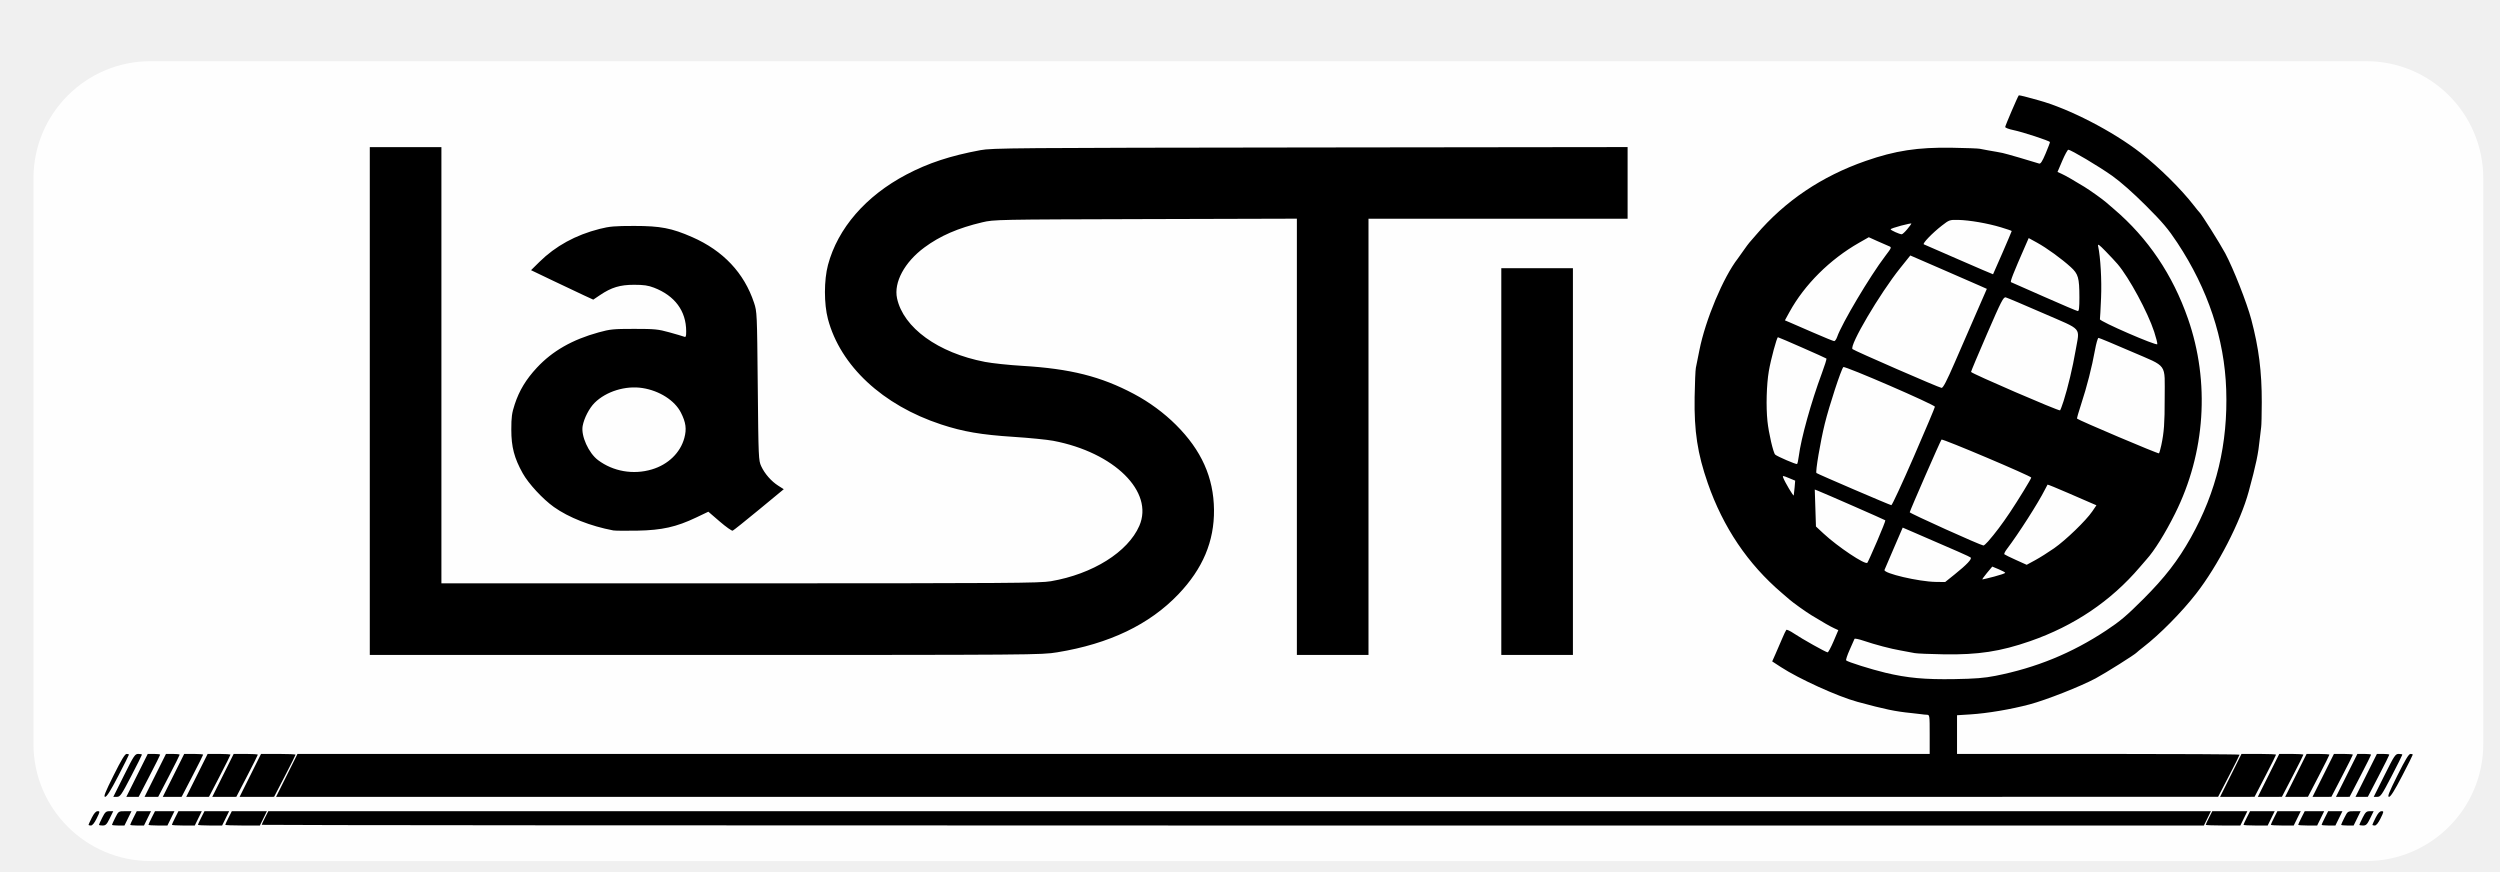
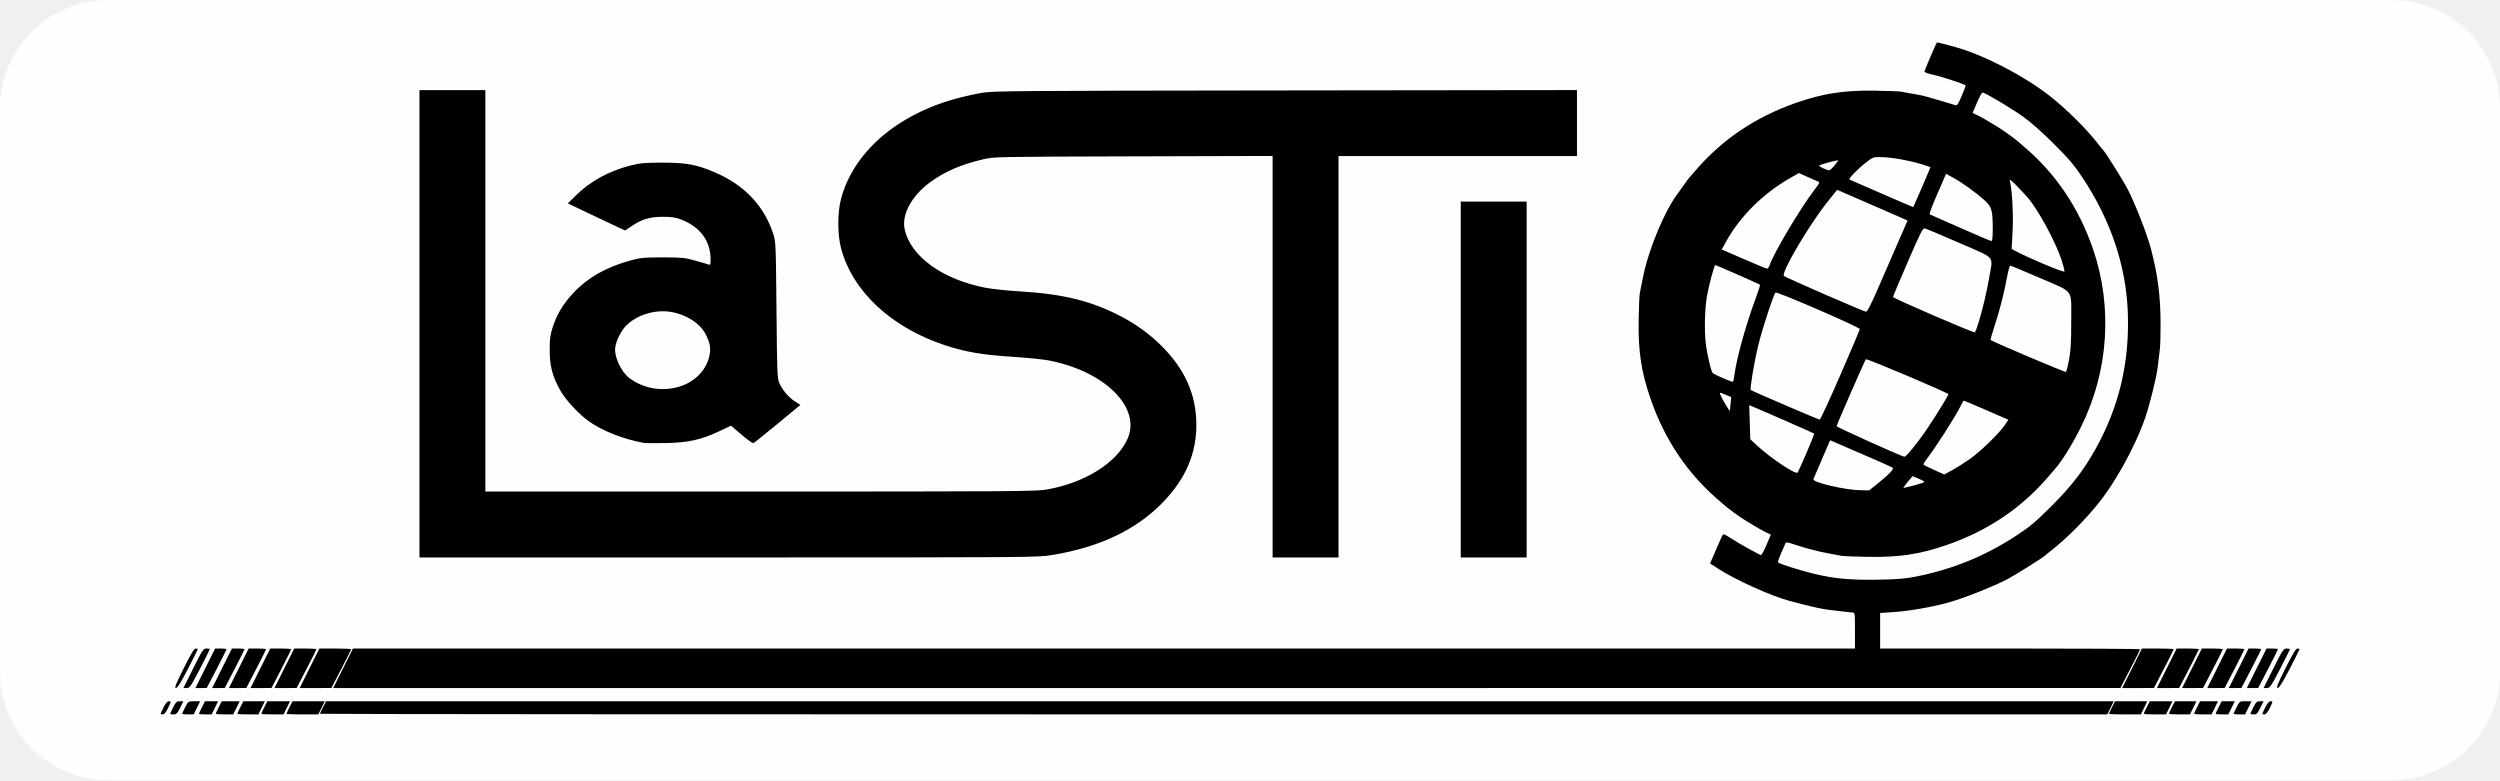
- <svg xmlns="http://www.w3.org/2000/svg" viewBox="0 0 2400 836.25" height="836.25" width="2400" version="1.1" id="svg4190">
+ <svg xmlns="http://www.w3.org/2000/svg" viewBox="0 0 2607.959 813.831" height="813.831" width="2607.959" version="1.1" id="svg4190">
  <defs id="defs4194" />
-   <rect ry="112.45" y="58.74" x="32.129" height="767.871" width="2351.807" id="rect4202" style="opacity:0.94;fill:#ffffff;fill-opacity:1;stroke:#000000;stroke-width:0.1;stroke-miterlimit:4;stroke-dasharray:none;stroke-opacity:0" />
-   <path id="path4200" d="m 85,791.833 c 0,-0.367 1.416,-3.46 3.146,-6.875 2.17,-4.283 3.911,-6.208 5.611,-6.208 2.344,0 2.299,0.339 -0.906,6.875 -2.217,4.521 -4.139,6.875 -5.611,6.875 C 86.008,792.5 85,792.2 85,791.833 Z m 10,0 c 0,-0.367 1.416,-3.46 3.146,-6.875 2.709,-5.346 3.662,-6.208 6.861,-6.208 l 3.715,0 -3.372,6.875 c -2.887,5.886 -3.874,6.875 -6.861,6.875 C 96.57,792.5 95,792.2 95,791.833 Z m 12.5,0 c 0,-0.367 1.416,-3.46 3.146,-6.875 3.137,-6.19 3.164,-6.208 9.361,-6.208 l 6.215,0 -3.372,6.875 -3.372,6.875 -5.99,0 c -3.294,0 -5.99,-0.3 -5.99,-0.667 z m 17.5,0 c 0,-0.367 1.416,-3.46 3.146,-6.875 l 3.146,-6.208 6.84,0 6.84,0 -3.372,6.875 -3.372,6.875 -6.615,0 C 127.977,792.5 125,792.2 125,791.833 Z m 17.5,0 c 0,-0.367 1.416,-3.46 3.146,-6.875 l 3.146,-6.208 9.34,0 9.34,0 -3.372,6.875 -3.372,6.875 -9.115,0 c -5.013,0 -9.115,-0.3 -9.115,-0.667 z m 22.5,0 c 0,-0.367 1.416,-3.46 3.146,-6.875 l 3.146,-6.208 11.215,0 11.215,0 -3.372,6.875 -3.372,6.875 -10.99,0 C 169.945,792.5 165,792.2 165,791.833 Z m 25,0 c 0,-0.367 1.416,-3.46 3.146,-6.875 l 3.146,-6.208 11.84,0 11.84,0 -3.372,6.875 -3.372,6.875 -11.615,0 C 195.227,792.5 190,792.2 190,791.833 Z m 26.25,0 c 0,-0.367 1.416,-3.46 3.146,-6.875 l 3.146,-6.208 16.84,0 16.84,0 -3.372,6.875 -3.372,6.875 -16.615,0 c -9.138,0 -16.615,-0.3 -16.615,-0.667 z m 35,0 c 0,-0.367 1.416,-3.46 3.146,-6.875 l 3.146,-6.208 932.465,0 932.465,0 -3.372,6.875 -3.372,6.875 -932.24,0 C 670.758,792.5 251.25,792.2 251.25,791.833 Z m 1866.25,0 c 0,-0.367 1.416,-3.46 3.146,-6.875 l 3.146,-6.208 16.84,0 16.84,0 -3.372,6.875 -3.372,6.875 -16.615,0 c -9.138,0 -16.615,-0.3 -16.615,-0.667 z m 36.25,0 c 0,-0.367 1.416,-3.46 3.146,-6.875 l 3.146,-6.208 11.84,0 11.84,0 -3.372,6.875 -3.372,6.875 -11.615,0 c -6.388,0 -11.615,-0.3 -11.615,-0.667 z m 26.25,0 c 0,-0.367 1.416,-3.46 3.146,-6.875 l 3.146,-6.208 11.215,0 11.215,0 -3.372,6.875 -3.372,6.875 -10.99,0 c -6.044,0 -10.99,-0.3 -10.99,-0.667 z m 26.25,0 c 0,-0.367 1.416,-3.46 3.146,-6.875 l 3.146,-6.208 9.34,0 9.34,0 -3.372,6.875 -3.372,6.875 -9.115,0 c -5.013,0 -9.115,-0.3 -9.115,-0.667 z m 22.5,0 c 0,-0.367 1.416,-3.46 3.146,-6.875 l 3.146,-6.208 6.84,0 6.84,0 -3.372,6.875 -3.372,6.875 -6.615,0 c -3.638,0 -6.615,-0.3 -6.615,-0.667 z m 18.75,0 c 0,-0.367 1.416,-3.46 3.146,-6.875 3.137,-6.19 3.164,-6.208 9.361,-6.208 l 6.215,0 -3.372,6.875 -3.372,6.875 -5.99,0 c -3.294,0 -5.99,-0.3 -5.99,-0.667 z m 17.5,0 c 0,-0.367 1.416,-3.46 3.146,-6.875 2.709,-5.346 3.662,-6.208 6.862,-6.208 l 3.715,0 -3.372,6.875 c -2.887,5.886 -3.874,6.875 -6.861,6.875 -1.919,0 -3.49,-0.3 -3.49,-0.667 z m 12.5,0 c 0,-0.367 1.416,-3.46 3.146,-6.875 2.17,-4.283 3.911,-6.208 5.612,-6.208 2.344,0 2.299,0.339 -0.906,6.875 -2.217,4.521 -4.139,6.875 -5.611,6.875 -1.232,0 -2.24,-0.3 -2.24,-0.667 z M 109.05,744.375 c 7.475,-14.983 10.893,-20.625 12.495,-20.625 1.213,0 2.205,0.338 2.205,0.752 0,0.413 -4.641,9.685 -10.312,20.603 -7.297,14.046 -10.951,19.858 -12.495,19.873 -1.744,0.017 -0.116,-4.12 8.107,-20.603 z m 10,0 c 9.584,-19.21 10.527,-20.625 13.745,-20.625 1.9,0 3.455,0.338 3.455,0.752 0,0.413 -4.641,9.685 -10.312,20.603 -9.496,18.28 -10.584,19.853 -13.745,19.873 L 108.76,765 119.05,744.375 Z m 12.5,0 10.29,-20.625 5.955,0 c 3.275,0 5.955,0.338 5.955,0.752 0,0.413 -4.641,9.685 -10.312,20.603 l -10.312,19.852 -5.933,0.022 -5.933,0.022 10.29,-20.625 z m 17.5,0 10.29,-20.625 6.58,0 c 3.619,0 6.58,0.338 6.58,0.752 0,0.413 -4.641,9.685 -10.312,20.603 l -10.312,19.852 -6.558,0.022 -6.558,0.022 10.29,-20.625 z m 17.5,0 10.29,-20.625 9.08,0 c 4.994,0 9.08,0.338 9.08,0.752 0,0.413 -4.641,9.685 -10.312,20.603 l -10.312,19.852 -9.058,0.022 -9.058,0.022 10.29,-20.625 z m 22.5,0 10.29,-20.625 10.955,0 c 6.025,0 10.955,0.338 10.955,0.752 0,0.413 -4.641,9.685 -10.312,20.603 l -10.312,19.852 -10.933,0.022 -10.933,0.022 10.29,-20.625 z m 25,0 10.29,-20.625 11.58,0 c 6.369,0 11.58,0.338 11.58,0.752 0,0.413 -4.641,9.685 -10.312,20.603 l -10.312,19.852 -11.558,0.022 -11.558,0.022 10.29,-20.625 z m 26.25,0 10.29,-20.625 16.58,0 c 9.119,0 16.58,0.338 16.58,0.752 0,0.413 -4.641,9.685 -10.312,20.603 l -10.312,19.852 -16.558,0.022 -16.558,0.022 10.29,-20.625 z m 35,0 10.29,-20.625 783.455,0 783.455,0 0,-18.75 c 0,-18.583 -0.025,-18.751 -2.812,-18.846 -1.547,-0.053 -3.656,-0.257 -4.688,-0.455 -1.031,-0.198 -5.531,-0.718 -10,-1.157 -15.455,-1.518 -25.282,-3.561 -51.875,-10.784 -18.824,-5.113 -56.091,-22.03 -73.41,-33.324 l -8.41,-5.485 3.191,-7.162 c 1.755,-3.939 4.607,-10.537 6.339,-14.662 1.732,-4.125 3.538,-7.914 4.014,-8.419 0.476,-0.505 3.698,0.988 7.159,3.319 7.874,5.303 30.928,18.225 32.515,18.225 0.65,0 3.225,-4.794 5.723,-10.653 l 4.542,-10.653 -3.956,-1.824 c -3.942,-1.818 -10.325,-5.464 -21.708,-12.4 -5.56,-3.388 -17.912,-12.205 -21.147,-15.095 -0.77,-0.688 -4.145,-3.591 -7.5,-6.452 -32.501,-27.712 -56.276,-62.963 -70.98,-105.238 -9.912,-28.5 -13.185,-49.882 -12.657,-82.685 0.216,-13.406 0.749,-26.062 1.185,-28.125 0.436,-2.062 1.96,-9.656 3.388,-16.875 5.769,-29.177 22.957,-70.163 36.967,-88.155 0.548,-0.704 2.945,-4.079 5.327,-7.5 2.382,-3.421 4.913,-6.85 5.625,-7.62 0.712,-0.77 3.635,-4.145 6.496,-7.5 27.712,-32.501 62.963,-56.276 105.238,-70.98 28.483,-9.907 49.875,-13.183 82.685,-12.665 13.406,0.212 25.5,0.664 26.875,1.004 1.375,0.341 5.031,1.033 8.125,1.539 3.094,0.506 6.75,1.14 8.125,1.41 1.375,0.27 3.906,0.755 5.625,1.077 2.592,0.487 28.434,7.976 35.042,10.155 1.424,0.47 3.032,-2.004 6.25,-9.617 2.383,-5.637 4.248,-10.593 4.144,-11.013 -0.293,-1.184 -26.386,-9.733 -35.124,-11.509 -4.297,-0.873 -7.812,-2.213 -7.812,-2.977 0,-1.248 12.07,-29.388 13.007,-30.326 0.213,-0.213 3.701,0.519 7.752,1.627 4.051,1.108 9.053,2.474 11.115,3.036 29.157,7.948 71.358,29.681 98.125,50.534 17.872,13.924 39.068,34.889 51.286,50.727 2.386,3.094 4.693,5.906 5.126,6.25 1.774,1.409 19.828,30.082 24.791,39.375 7.848,14.692 20.763,47.487 25.014,63.519 7.257,27.37 10.149,50.209 10.078,79.603 -0.028,11.345 -0.284,22.034 -0.569,23.753 -0.286,1.719 -0.853,6.5 -1.262,10.625 -1.486,15.015 -3.557,24.929 -10.706,51.25 -7.891,29.051 -29.677,71.358 -50.53,98.125 -13.924,17.872 -34.889,39.068 -50.727,51.286 -3.094,2.386 -5.906,4.693 -6.25,5.126 -1.409,1.774 -30.082,19.827 -39.375,24.791 -14.66,7.831 -47.463,20.755 -63.519,25.025 -17.855,4.749 -40.461,8.568 -56.794,9.596 l -12.812,0.806 0,18.56 0,18.56 135.625,0 c 74.594,0 135.625,0.338 135.625,0.752 0,0.413 -4.641,9.685 -10.312,20.603 l -10.312,19.852 -932.183,0.022 L 265.01,765 275.3,744.375 Z M 1915.625,648.797 c 39.167,-7.753 73.198,-21.689 106.25,-43.51 13.364,-8.823 19.707,-14.186 35.715,-30.195 20.679,-20.68 33.2,-36.86 45.51,-58.805 24.776,-44.171 35.815,-90.315 34.054,-142.343 -1.648,-48.682 -17.518,-96.365 -46.867,-140.819 -8.832,-13.377 -14.17,-19.688 -30.195,-35.701 -12.332,-12.322 -24.209,-22.821 -32.405,-28.645 -12.751,-9.06 -39.588,-25.011 -42.101,-25.023 -0.709,-0.004 -3.333,4.788 -5.831,10.647 l -4.542,10.653 3.956,1.824 c 3.942,1.818 10.325,5.464 21.708,12.4 5.56,3.388 17.912,12.205 21.147,15.095 0.77,0.688 4.145,3.591 7.5,6.452 32.501,27.712 56.276,62.963 70.98,105.238 21.17,60.868 16.66,128.692 -12.432,186.958 -9.519,19.065 -19.958,35.815 -27.421,44.002 -0.702,0.77 -3.616,4.145 -6.478,7.5 -27.712,32.501 -62.963,56.276 -105.238,70.98 -28.5,9.912 -49.882,13.185 -82.685,12.657 -13.406,-0.216 -26.062,-0.746 -28.125,-1.177 -4.353,-0.911 -8.48,-1.684 -13.75,-2.574 -8.99,-1.519 -24.199,-5.53 -35.59,-9.385 -4.449,-1.506 -8.264,-2.268 -8.477,-1.694 -0.213,0.574 -2.282,5.263 -4.597,10.419 -2.315,5.156 -3.844,9.759 -3.398,10.227 1.404,1.475 24.008,8.588 37.686,11.859 21.081,5.041 37.776,6.58 66.25,6.107 19.956,-0.331 28.667,-1.027 39.375,-3.147 z m -39.144,-97.38 c 11.595,-9.298 16.858,-14.87 15.324,-16.225 -1.022,-0.903 -13.347,-6.346 -55.693,-24.598 l -9.514,-4.101 -8.449,19.566 c -4.647,10.761 -8.709,20.232 -9.026,21.046 -1.277,3.281 33.037,11.314 49.234,11.527 l 8.981,0.118 9.144,-7.333 z m 38.031,2.082 c 5.769,-1.513 10.489,-3.126 10.489,-3.583 0,-0.458 -2.793,-1.993 -6.207,-3.412 l -6.207,-2.579 -5.16,6.163 c -2.838,3.389 -4.765,6.163 -4.282,6.163 0.483,0 5.598,-1.238 11.366,-2.751 z m 57.364,-27.111 c 11.327,-7.912 30.66,-26.58 36.679,-35.418 l 4.021,-5.905 -4.1,-1.754 c -2.255,-0.965 -12.738,-5.513 -23.296,-10.108 -10.557,-4.595 -19.345,-8.179 -19.529,-7.966 -0.183,0.213 -1.317,2.357 -2.52,4.763 -6.316,12.637 -25.532,42.67 -36.611,57.222 -1.716,2.253 -2.759,4.457 -2.318,4.897 0.44,0.44 5.441,2.891 11.112,5.447 l 10.311,4.646 8.125,-4.419 c 4.469,-2.43 12.625,-7.562 18.125,-11.404 z m -169.917,-6.69 c 4.665,-10.822 8.242,-19.913 7.949,-20.202 -0.518,-0.513 -58.831,-26.083 -64.756,-28.396 l -2.974,-1.161 0.566,17.747 0.566,17.747 7.121,6.628 c 13.777,12.823 40.166,30.452 42.225,28.207 0.451,-0.492 4.636,-9.748 9.301,-20.57 z m 106.678,-0.011 c 6.655,-7.595 13.385,-16.538 20.931,-27.812 7.808,-11.666 20.433,-32.298 20.433,-33.39 0,-1.446 -85.201,-37.526 -86.157,-36.485 -1.024,1.115 -30.076,67.572 -30.498,69.767 -0.187,0.973 68.003,31.735 70.756,31.919 0.537,0.036 2.578,-1.763 4.535,-3.997 z m -71.375,-81.25 c 11.134,-25.609 20.243,-47.188 20.242,-47.952 0,-1.94 -86.547,-39.442 -87.899,-38.09 -2.091,2.091 -13.556,37.117 -17.833,54.479 -4.204,17.068 -9.139,46.284 -7.977,47.224 1.316,1.064 70.686,30.853 71.902,30.876 0.726,0.014 10.431,-20.928 21.565,-46.538 z m -114.427,29.462 0.532,-6.476 -6.186,-2.571 c -5.622,-2.336 -6.11,-2.373 -5.359,-0.399 1.753,4.602 9.881,18.298 10.173,17.14 0.169,-0.67 0.547,-4.133 0.84,-7.695 z m 4.021,-30.052 c 2.101,-16.816 11.887,-51.979 22.122,-79.49 2.766,-7.435 4.748,-13.798 4.405,-14.142 -0.668,-0.668 -45.694,-20.466 -46.545,-20.466 -1.099,0 -6.835,21.278 -8.761,32.5 -2.202,12.83 -2.786,34.112 -1.32,48.125 1.196,11.434 5.588,30.395 7.425,32.048 1.998,1.799 20.012,9.552 20.985,9.033 0.435,-0.232 1.195,-3.656 1.689,-7.608 z m 347.991,-10.457 c 2.632,-12.32 3.279,-21.261 3.251,-44.891 -0.041,-34.688 3.585,-29.593 -32.056,-45.038 -16.609,-7.198 -30.776,-13.087 -31.484,-13.087 -0.708,0 -2.243,5.344 -3.413,11.875 -2.844,15.878 -7.778,35.179 -13.201,51.641 -2.449,7.434 -4.24,13.728 -3.981,13.988 1.632,1.632 78.054,34.031 78.652,33.345 0.407,-0.467 1.411,-3.992 2.232,-7.833 z M 1981.043,385 c 4.107,-12.823 8.781,-32.471 11.477,-48.242 4.01,-23.457 7.694,-19.17 -30.958,-36.027 -18.391,-8.021 -34.587,-14.873 -35.991,-15.227 -2.287,-0.577 -4.165,3.069 -18.005,34.968 -8.498,19.587 -15.412,36.04 -15.365,36.564 0.129,1.409 84.539,37.866 85.456,36.908 0.431,-0.45 1.954,-4.474 3.385,-8.943 z m -104.394,-37.188 c 5.897,-13.578 15.221,-34.997 20.721,-47.597 l 10.001,-22.91 -7.123,-3.166 c -3.917,-1.741 -20.45,-8.953 -36.738,-16.026 l -29.615,-12.86 -9.666,12.061 c -19.674,24.548 -49.129,74.58 -45.819,77.827 1.548,1.518 83.257,37.112 85.492,37.242 1.473,0.085 4.953,-6.622 12.747,-24.57 z m 191.369,-29.311 c -6.149,-18.813 -24.132,-52.075 -35.127,-64.971 -1.934,-2.268 -7.083,-7.787 -11.443,-12.264 -6.374,-6.546 -7.796,-7.529 -7.258,-5.016 2.304,10.759 3.55,32.661 2.83,49.744 -0.443,10.515 -0.938,19.733 -1.1,20.484 -0.425,1.977 54.605,25.894 55.098,23.947 0.215,-0.851 -1.134,-6.216 -2.999,-11.923 z m -304.357,4.936 c 4.45,-12.864 31.443,-58.264 46.102,-77.539 6.281,-8.26 6.375,-8.504 3.654,-9.568 -1.536,-0.6 -6.524,-2.78 -11.085,-4.844 l -8.293,-3.752 -9.389,5.351 c -27.986,15.951 -52.283,40.126 -66.714,66.38 l -4.431,8.06 4.184,1.763 c 2.301,0.97 12.622,5.451 22.934,9.959 10.312,4.507 19.398,8.208 20.19,8.224 0.792,0.016 2.073,-1.8 2.845,-4.034 z m 232.559,-38.125 c -0.041,-18.752 -1.063,-22.301 -8.327,-28.928 -8.667,-7.907 -23.041,-18.326 -32.318,-23.425 l -8.019,-4.408 -2.922,6.662 c -11.965,27.274 -15.1,35.261 -14.009,35.692 0.688,0.272 15.031,6.596 31.875,14.053 16.844,7.457 31.328,13.611 32.188,13.675 1.162,0.087 1.555,-3.327 1.533,-13.321 z m -73.833,-42.63 c 4.874,-11.243 8.863,-20.647 8.863,-20.897 0,-0.25 -4.641,-1.854 -10.312,-3.563 -12.865,-3.877 -30.232,-6.88 -41.139,-7.112 -8.079,-0.172 -8.543,-0.01 -15.625,5.489 -9.136,7.092 -18.956,17.292 -17.299,17.967 0.688,0.28 15.875,6.898 33.75,14.707 17.875,7.809 32.59,14.12 32.7,14.025 0.11,-0.095 4.188,-9.372 9.062,-20.615 z m -91.45,-22.621 c 2.234,-2.691 4.062,-5.158 4.062,-5.481 0,-0.323 -4.5,0.597 -10,2.046 -5.5,1.448 -10,3.021 -10,3.495 0,0.902 8.463,4.72 10.625,4.792 0.688,0.023 3.078,-2.16 5.312,-4.852 z m 310.612,524.313 10.29,-20.625 16.58,0 c 9.119,0 16.58,0.338 16.58,0.752 0,0.413 -4.641,9.685 -10.312,20.603 l -10.312,19.852 -16.558,0.022 -16.558,0.022 10.29,-20.625 z m 36.25,0 10.29,-20.625 11.58,0 c 6.369,0 11.58,0.338 11.58,0.752 0,0.413 -4.641,9.685 -10.312,20.603 l -10.312,19.852 -11.558,0.022 -11.558,0.022 10.29,-20.625 z m 26.25,0 10.29,-20.625 10.955,0 c 6.025,0 10.955,0.338 10.955,0.752 0,0.413 -4.641,9.685 -10.312,20.603 l -10.312,19.852 -10.933,0.022 -10.933,0.022 10.29,-20.625 z m 26.25,0 10.29,-20.625 9.08,0 c 4.994,0 9.08,0.338 9.08,0.752 0,0.413 -4.641,9.685 -10.312,20.603 l -10.312,19.852 -9.058,0.022 -9.058,0.022 10.29,-20.625 z m 22.5,0 10.29,-20.625 6.58,0 c 3.619,0 6.58,0.338 6.58,0.752 0,0.413 -4.641,9.685 -10.312,20.603 l -10.312,19.852 -6.558,0.022 -6.558,0.022 10.29,-20.625 z m 18.75,0 10.29,-20.625 5.955,0 c 3.275,0 5.955,0.338 5.955,0.752 0,0.413 -4.641,9.685 -10.312,20.603 l -10.312,19.852 -5.933,0.022 -5.933,0.022 10.29,-20.625 z m 17.5,0 c 9.584,-19.21 10.527,-20.625 13.745,-20.625 1.9,0 3.455,0.338 3.455,0.752 0,0.413 -4.641,9.685 -10.312,20.603 -9.496,18.28 -10.584,19.853 -13.745,19.873 l -3.433,0.022 10.29,-20.625 z m 12.5,0 c 7.475,-14.983 10.893,-20.625 12.495,-20.625 1.213,0 2.205,0.338 2.205,0.752 0,0.413 -4.641,9.685 -10.312,20.603 -7.297,14.046 -10.951,19.858 -12.495,19.873 -1.744,0.017 -0.116,-4.12 8.107,-20.603 z M 355,385 l 0,-243.75 34.375,0 34.375,0 0,209.375 0,209.375 286.655,0 c 258.204,0 287.824,-0.2 298.437,-2.019 40.19,-6.887 73.962,-28.041 84.912,-53.186 14.228,-32.672 -24.011,-70.46 -82.597,-81.622 -5.793,-1.104 -22.908,-2.806 -38.033,-3.784 -31.229,-2.018 -48.427,-4.96 -69.558,-11.899 C 847.359,389.033 806.753,351.231 794.818,306.25 c -3.849,-14.505 -3.831,-37.358 0.041,-51.875 9.405,-35.266 36.33,-66.309 75.302,-86.819 21.064,-11.085 42.058,-17.997 71.107,-23.409 11.095,-2.067 31.462,-2.233 316.545,-2.582 l 304.688,-0.373 0,34.404 0,34.404 -124.375,0 -124.375,0 0,209.375 0,209.375 -34.375,0 -34.375,0 0,-209.415 0,-209.415 -145.312,0.407 c -143.384,0.401 -145.463,0.442 -156.668,3.082 -23.241,5.475 -40.569,13.008 -55.665,24.198 -19.048,14.121 -29.469,33.503 -26.202,48.736 6.067,28.289 39.404,52.423 84.359,61.069 6.937,1.334 23.019,3.041 35.738,3.793 46.185,2.73 75.694,10.154 107.398,27.02 14.735,7.838 28.765,18.161 40.274,29.631 24.486,24.403 36.2,50.552 36.516,81.519 0.31,30.312 -10.741,56.539 -34.163,81.083 -27.776,29.105 -66.359,47.598 -116.313,55.749 -15.387,2.511 -19.706,2.543 -337.774,2.543 L 355,628.75 355,385 Z m 1086.25,58.125 0,-185.625 34.375,0 34.375,0 0,185.625 0,185.625 -34.375,0 -34.375,0 0,-185.625 z m -852.5,66.085 c -21.841,-4.123 -42.848,-12.411 -57.018,-22.497 -10.656,-7.585 -24.32,-22.353 -29.879,-32.295 -8.173,-14.616 -10.999,-25.386 -10.995,-41.918 0.002,-12.151 0.512,-15.922 3.291,-24.375 4.351,-13.235 10.855,-23.983 21.295,-35.191 14.892,-15.989 33.965,-26.887 59.248,-33.852 11.072,-3.05 14.181,-3.357 34.059,-3.357 19.785,0 23.01,0.314 33.75,3.29 6.531,1.81 12.859,3.675 14.062,4.146 1.902,0.744 2.186,0.063 2.173,-5.215 -0.048,-19.431 -10.885,-34.07 -30.938,-41.789 -5.587,-2.151 -9.796,-2.761 -19.047,-2.761 -13.519,0 -21.732,2.482 -32.755,9.9 l -6.47,4.354 -8.825,-4.06 c -4.854,-2.233 -18.293,-8.595 -29.864,-14.138 l -21.04,-10.078 8.033,-7.928 c 15.471,-15.27 34.82,-25.873 57.868,-31.711 9.507,-2.408 14.448,-2.831 33.053,-2.831 25.319,0 36.009,2.056 55.794,10.734 29.71,13.03 49.846,34.411 59.32,62.987 2.861,8.63 2.91,9.723 3.581,80 0.659,69.057 0.761,71.425 3.312,76.939 3.35,7.241 9.658,14.447 16.39,18.725 l 5.272,3.35 -23.757,19.613 c -13.067,10.787 -24.447,19.878 -25.289,20.201 -0.842,0.323 -6.443,-3.643 -12.445,-8.813 l -10.914,-9.401 -11.596,5.528 c -19.167,9.138 -32.936,12.221 -56.543,12.66 -11,0.205 -21.406,0.107 -23.125,-0.217 z m 37.02,-58.563 c 15.668,-4.666 27.347,-15.967 31.196,-30.185 2.351,-8.686 1.494,-14.98 -3.328,-24.432 -5.916,-11.597 -20.522,-20.932 -36.763,-23.497 -16.285,-2.572 -34.978,3.177 -46.033,14.157 -5.17,5.135 -10.141,14.76 -11.501,22.267 -1.715,9.464 5.723,25.967 14.755,32.738 14.584,10.932 33.828,14.266 51.673,8.952 z" style="fill:#000000" />
+   <rect ry="112.45" y="0.05" x="0.05" height="813.731" width="2607.858" id="rect4202" style="opacity:0.94;fill:#ffffff;fill-opacity:1;stroke:#000000;stroke-width:0.1;stroke-miterlimit:4;stroke-dasharray:none;stroke-opacity:0" />
+   <path id="path4200" d="m 167.571,744.608 c 0,-0.367 1.416,-3.46 3.146,-6.875 2.17,-4.283 3.911,-6.208 5.611,-6.208 2.344,0 2.299,0.339 -0.906,6.875 -2.217,4.521 -4.139,6.875 -5.611,6.875 -1.232,0 -2.24,-0.3 -2.24,-0.667 z m 10,0 c 0,-0.367 1.416,-3.46 3.146,-6.875 2.709,-5.346 3.662,-6.208 6.861,-6.208 l 3.715,0 -3.372,6.875 c -2.887,5.886 -3.874,6.875 -6.861,6.875 -1.919,0 -3.49,-0.3 -3.49,-0.667 z m 12.5,0 c 0,-0.367 1.416,-3.46 3.146,-6.875 3.137,-6.19 3.164,-6.208 9.361,-6.208 l 6.215,0 -3.372,6.875 -3.372,6.875 -5.99,0 c -3.294,0 -5.99,-0.3 -5.99,-0.667 z m 17.5,0 c 0,-0.367 1.416,-3.46 3.146,-6.875 l 3.146,-6.208 6.84,0 6.84,0 -3.372,6.875 -3.372,6.875 -6.615,0 c -3.638,0 -6.615,-0.3 -6.615,-0.667 z m 17.5,0 c 0,-0.367 1.416,-3.46 3.146,-6.875 l 3.146,-6.208 9.34,0 9.34,0 -3.372,6.875 -3.372,6.875 -9.115,0 c -5.013,0 -9.115,-0.3 -9.115,-0.667 z m 22.5,0 c 0,-0.367 1.416,-3.46 3.146,-6.875 l 3.146,-6.208 11.215,0 11.215,0 -3.372,6.875 -3.372,6.875 -10.99,0 c -6.044,0 -10.99,-0.3 -10.99,-0.667 z m 25,0 c 0,-0.367 1.416,-3.46 3.146,-6.875 l 3.146,-6.208 11.84,0 11.84,0 -3.372,6.875 -3.372,6.875 -11.615,0 c -6.388,0 -11.615,-0.3 -11.615,-0.667 z m 26.25,0 c 0,-0.367 1.416,-3.46 3.146,-6.875 l 3.146,-6.208 16.84,0 16.84,0 -3.372,6.875 -3.372,6.875 -16.615,0 c -9.138,0 -16.615,-0.3 -16.615,-0.667 z m 35,0 c 0,-0.367 1.416,-3.46 3.146,-6.875 l 3.146,-6.208 932.465,0 932.465,0 -3.372,6.875 -3.372,6.875 -932.24,0 c -512.732,0 -932.24,-0.3 -932.24,-0.667 z m 1866.25,0 c 0,-0.367 1.416,-3.46 3.146,-6.875 l 3.146,-6.208 16.84,0 16.84,0 -3.372,6.875 -3.372,6.875 -16.615,0 c -9.138,0 -16.615,-0.3 -16.615,-0.667 z m 36.25,0 c 0,-0.367 1.416,-3.46 3.146,-6.875 l 3.146,-6.208 11.84,0 11.84,0 -3.372,6.875 -3.372,6.875 -11.615,0 c -6.388,0 -11.615,-0.3 -11.615,-0.667 z m 26.25,0 c 0,-0.367 1.416,-3.46 3.146,-6.875 l 3.146,-6.208 11.215,0 11.215,0 -3.372,6.875 -3.372,6.875 -10.99,0 c -6.044,0 -10.99,-0.3 -10.99,-0.667 z m 26.25,0 c 0,-0.367 1.416,-3.46 3.146,-6.875 l 3.146,-6.208 9.34,0 9.34,0 -3.372,6.875 -3.372,6.875 -9.115,0 c -5.013,0 -9.115,-0.3 -9.115,-0.667 z m 22.5,0 c 0,-0.367 1.416,-3.46 3.146,-6.875 l 3.146,-6.208 6.84,0 6.84,0 -3.372,6.875 -3.372,6.875 -6.615,0 c -3.638,0 -6.615,-0.3 -6.615,-0.667 z m 18.75,0 c 0,-0.367 1.416,-3.46 3.146,-6.875 3.137,-6.19 3.164,-6.208 9.361,-6.208 l 6.215,0 -3.372,6.875 -3.372,6.875 -5.99,0 c -3.294,0 -5.99,-0.3 -5.99,-0.667 z m 17.5,0 c 0,-0.367 1.416,-3.46 3.146,-6.875 2.709,-5.346 3.662,-6.208 6.862,-6.208 l 3.715,0 -3.372,6.875 c -2.887,5.886 -3.874,6.875 -6.861,6.875 -1.919,0 -3.49,-0.3 -3.49,-0.667 z m 12.5,0 c 0,-0.367 1.416,-3.46 3.146,-6.875 2.17,-4.283 3.911,-6.208 5.612,-6.208 2.344,0 2.299,0.339 -0.906,6.875 -2.217,4.521 -4.139,6.875 -5.611,6.875 -1.232,0 -2.24,-0.3 -2.24,-0.667 z M 191.621,697.15 c 7.475,-14.983 10.893,-20.625 12.495,-20.625 1.213,0 2.205,0.338 2.205,0.752 0,0.413 -4.641,9.685 -10.312,20.603 -7.297,14.046 -10.951,19.858 -12.495,19.873 -1.744,0.017 -0.116,-4.12 8.107,-20.603 z m 10,0 c 9.584,-19.21 10.527,-20.625 13.745,-20.625 1.9,0 3.455,0.338 3.455,0.752 0,0.413 -4.641,9.685 -10.312,20.603 -9.496,18.28 -10.584,19.853 -13.745,19.873 l -3.433,0.022 10.29,-20.625 z m 12.5,0 10.29,-20.625 5.955,0 c 3.275,0 5.955,0.338 5.955,0.752 0,0.413 -4.641,9.685 -10.312,20.603 l -10.312,19.852 -5.933,0.022 -5.933,0.022 10.29,-20.625 z m 17.5,0 10.29,-20.625 6.58,0 c 3.619,0 6.58,0.338 6.58,0.752 0,0.413 -4.641,9.685 -10.312,20.603 l -10.312,19.852 -6.558,0.022 -6.558,0.022 10.29,-20.625 z m 17.5,0 10.29,-20.625 9.08,0 c 4.994,0 9.08,0.338 9.08,0.752 0,0.413 -4.641,9.685 -10.312,20.603 l -10.312,19.852 -9.058,0.022 -9.058,0.022 10.29,-20.625 z m 22.5,0 10.29,-20.625 10.955,0 c 6.025,0 10.955,0.338 10.955,0.752 0,0.413 -4.641,9.685 -10.312,20.603 l -10.312,19.852 -10.933,0.022 -10.933,0.022 10.29,-20.625 z m 25,0 10.29,-20.625 11.58,0 c 6.369,0 11.58,0.338 11.58,0.752 0,0.413 -4.641,9.685 -10.312,20.603 l -10.312,19.852 -11.558,0.022 -11.558,0.022 10.29,-20.625 z m 26.25,0 10.29,-20.625 16.58,0 c 9.119,0 16.58,0.338 16.58,0.752 0,0.413 -4.641,9.685 -10.312,20.603 l -10.312,19.852 -16.558,0.022 -16.558,0.022 10.29,-20.625 z m 35,0 10.29,-20.625 783.455,0 783.455,0 0,-18.75 c 0,-18.583 -0.025,-18.751 -2.812,-18.846 -1.547,-0.053 -3.656,-0.257 -4.688,-0.455 -1.031,-0.198 -5.531,-0.718 -10,-1.157 -15.455,-1.518 -25.282,-3.561 -51.875,-10.784 -18.824,-5.113 -56.091,-22.03 -73.41,-33.324 l -8.41,-5.485 3.191,-7.162 c 1.755,-3.939 4.607,-10.537 6.339,-14.662 1.732,-4.125 3.538,-7.914 4.014,-8.419 0.476,-0.505 3.698,0.988 7.159,3.319 7.874,5.303 30.928,18.225 32.515,18.225 0.65,0 3.225,-4.794 5.723,-10.653 l 4.542,-10.653 -3.956,-1.824 c -3.942,-1.818 -10.325,-5.464 -21.708,-12.4 -5.56,-3.388 -17.912,-12.205 -21.147,-15.095 -0.77,-0.688 -4.145,-3.591 -7.5,-6.452 -32.501,-27.712 -56.276,-62.963 -70.98,-105.238 -9.912,-28.5 -13.185,-49.882 -12.657,-82.685 0.216,-13.406 0.749,-26.062 1.185,-28.125 0.436,-2.062 1.96,-9.656 3.388,-16.875 5.769,-29.177 22.957,-70.163 36.967,-88.155 0.548,-0.704 2.945,-4.079 5.327,-7.5 2.382,-3.421 4.913,-6.85 5.625,-7.62 0.712,-0.77 3.635,-4.145 6.496,-7.5 27.712,-32.501 62.963,-56.276 105.238,-70.98 28.483,-9.907 49.875,-13.183 82.685,-12.665 13.406,0.212 25.5,0.664 26.875,1.004 1.375,0.341 5.031,1.033 8.125,1.539 3.094,0.506 6.75,1.14 8.125,1.41 1.375,0.27 3.906,0.755 5.625,1.077 2.592,0.487 28.434,7.976 35.042,10.155 1.424,0.47 3.032,-2.004 6.25,-9.617 2.383,-5.637 4.248,-10.593 4.144,-11.013 -0.293,-1.184 -26.386,-9.733 -35.124,-11.509 -4.297,-0.873 -7.812,-2.213 -7.812,-2.977 0,-1.248 12.07,-29.388 13.007,-30.326 0.213,-0.213 3.701,0.519 7.752,1.627 4.051,1.108 9.053,2.474 11.115,3.036 29.157,7.948 71.358,29.681 98.125,50.534 17.872,13.924 39.068,34.889 51.286,50.727 2.386,3.094 4.693,5.906 5.126,6.25 1.774,1.409 19.828,30.082 24.791,39.375 7.848,14.692 20.763,47.487 25.014,63.519 7.257,27.37 10.149,50.209 10.078,79.603 -0.028,11.345 -0.284,22.034 -0.569,23.753 -0.286,1.719 -0.853,6.5 -1.262,10.625 -1.486,15.015 -3.557,24.929 -10.706,51.25 -7.891,29.051 -29.677,71.358 -50.53,98.125 -13.924,17.872 -34.889,39.068 -50.727,51.286 -3.094,2.386 -5.906,4.693 -6.25,5.126 -1.409,1.774 -30.082,19.827 -39.375,24.791 -14.66,7.831 -47.463,20.755 -63.519,25.025 -17.855,4.749 -40.461,8.568 -56.794,9.596 l -12.812,0.806 0,18.56 0,18.56 135.625,0 c 74.594,0 135.625,0.338 135.625,0.752 0,0.413 -4.641,9.685 -10.312,20.603 l -10.312,19.852 -932.183,0.022 -932.183,0.022 10.29,-20.625 z M 1998.196,601.572 c 39.167,-7.753 73.198,-21.689 106.25,-43.51 13.364,-8.823 19.707,-14.186 35.715,-30.195 20.679,-20.68 33.2,-36.86 45.51,-58.805 24.776,-44.171 35.815,-90.315 34.054,-142.343 -1.648,-48.682 -17.518,-96.365 -46.867,-140.819 -8.832,-13.377 -14.17,-19.688 -30.195,-35.701 -12.332,-12.322 -24.209,-22.821 -32.405,-28.645 -12.751,-9.06 -39.588,-25.011 -42.101,-25.023 -0.709,-0.004 -3.333,4.788 -5.831,10.647 l -4.542,10.653 3.956,1.824 c 3.942,1.818 10.325,5.464 21.708,12.4 5.56,3.388 17.912,12.205 21.147,15.095 0.77,0.688 4.145,3.591 7.5,6.452 32.501,27.712 56.276,62.963 70.98,105.238 21.17,60.868 16.66,128.692 -12.432,186.958 -9.519,19.065 -19.958,35.815 -27.421,44.002 -0.702,0.77 -3.616,4.145 -6.478,7.5 -27.712,32.501 -62.963,56.276 -105.238,70.98 -28.5,9.912 -49.882,13.185 -82.685,12.657 -13.406,-0.216 -26.062,-0.746 -28.125,-1.177 -4.353,-0.911 -8.48,-1.684 -13.75,-2.574 -8.99,-1.519 -24.199,-5.53 -35.59,-9.385 -4.449,-1.506 -8.264,-2.268 -8.477,-1.694 -0.213,0.574 -2.282,5.263 -4.597,10.419 -2.315,5.156 -3.844,9.759 -3.398,10.227 1.404,1.475 24.008,8.588 37.686,11.859 21.081,5.041 37.776,6.58 66.25,6.107 19.956,-0.331 28.667,-1.027 39.375,-3.147 z M 1959.052,504.192 c 11.595,-9.298 16.858,-14.87 15.324,-16.225 -1.022,-0.903 -13.347,-6.346 -55.693,-24.598 l -9.514,-4.101 -8.449,19.566 c -4.647,10.761 -8.709,20.232 -9.026,21.046 -1.277,3.281 33.037,11.314 49.234,11.527 l 8.981,0.118 9.144,-7.333 z m 38.031,2.082 c 5.769,-1.513 10.489,-3.126 10.489,-3.583 0,-0.458 -2.793,-1.993 -6.207,-3.412 l -6.207,-2.579 -5.16,6.163 c -2.838,3.389 -4.765,6.163 -4.282,6.163 0.483,0 5.598,-1.238 11.366,-2.751 z m 57.364,-27.111 c 11.327,-7.912 30.66,-26.58 36.679,-35.418 l 4.021,-5.905 -4.1,-1.754 c -2.255,-0.965 -12.738,-5.513 -23.296,-10.108 -10.557,-4.595 -19.345,-8.179 -19.529,-7.966 -0.183,0.213 -1.317,2.357 -2.52,4.763 -6.316,12.637 -25.532,42.67 -36.611,57.222 -1.716,2.253 -2.759,4.457 -2.318,4.897 0.44,0.44 5.441,2.891 11.112,5.447 l 10.311,4.646 8.125,-4.419 c 4.469,-2.43 12.625,-7.562 18.125,-11.404 z m -169.917,-6.69 c 4.665,-10.822 8.242,-19.913 7.949,-20.202 -0.518,-0.513 -58.831,-26.083 -64.756,-28.396 l -2.974,-1.161 0.566,17.747 0.566,17.747 7.121,6.628 c 13.777,12.823 40.166,30.452 42.225,28.207 0.451,-0.492 4.636,-9.748 9.301,-20.57 z m 106.678,-0.011 c 6.655,-7.595 13.385,-16.538 20.931,-27.812 7.808,-11.666 20.433,-32.298 20.433,-33.39 0,-1.446 -85.201,-37.526 -86.157,-36.485 -1.024,1.115 -30.076,67.572 -30.498,69.767 -0.187,0.973 68.003,31.735 70.756,31.919 0.537,0.036 2.578,-1.763 4.535,-3.997 z m -71.375,-81.25 c 11.134,-25.609 20.243,-47.188 20.242,-47.952 0,-1.94 -86.547,-39.442 -87.899,-38.09 -2.091,2.091 -13.556,37.117 -17.833,54.479 -4.204,17.068 -9.139,46.284 -7.977,47.224 1.316,1.064 70.686,30.853 71.902,30.876 0.726,0.014 10.431,-20.928 21.565,-46.538 z m -114.427,29.462 0.532,-6.476 -6.186,-2.571 c -5.622,-2.336 -6.11,-2.373 -5.359,-0.399 1.753,4.602 9.881,18.298 10.173,17.14 0.169,-0.67 0.547,-4.133 0.84,-7.695 z m 4.021,-30.052 c 2.101,-16.816 11.887,-51.979 22.122,-79.49 2.766,-7.435 4.748,-13.798 4.405,-14.142 -0.668,-0.668 -45.694,-20.466 -46.545,-20.466 -1.099,0 -6.835,21.278 -8.761,32.5 -2.202,12.83 -2.786,34.112 -1.32,48.125 1.196,11.434 5.588,30.395 7.425,32.048 1.998,1.799 20.012,9.552 20.985,9.033 0.435,-0.232 1.195,-3.656 1.689,-7.608 z m 347.991,-10.457 c 2.632,-12.32 3.279,-21.261 3.251,-44.891 -0.041,-34.688 3.585,-29.593 -32.056,-45.038 -16.609,-7.198 -30.776,-13.087 -31.484,-13.087 -0.708,0 -2.243,5.344 -3.413,11.875 -2.844,15.878 -7.778,35.179 -13.201,51.641 -2.449,7.434 -4.24,13.728 -3.981,13.988 1.632,1.632 78.054,34.031 78.652,33.345 0.407,-0.467 1.411,-3.992 2.232,-7.833 z m -93.803,-42.391 c 4.107,-12.823 8.781,-32.471 11.477,-48.242 4.01,-23.457 7.694,-19.17 -30.958,-36.027 -18.391,-8.021 -34.587,-14.873 -35.991,-15.227 -2.287,-0.577 -4.165,3.069 -18.005,34.968 -8.498,19.587 -15.412,36.04 -15.365,36.564 0.129,1.409 84.539,37.866 85.456,36.908 0.431,-0.45 1.954,-4.474 3.385,-8.943 z m -104.394,-37.188 c 5.897,-13.578 15.221,-34.997 20.721,-47.597 l 10.001,-22.91 -7.123,-3.166 c -3.917,-1.741 -20.45,-8.953 -36.738,-16.026 l -29.615,-12.86 -9.666,12.061 c -19.674,24.548 -49.129,74.58 -45.819,77.827 1.548,1.518 83.257,37.112 85.492,37.242 1.473,0.085 4.953,-6.622 12.747,-24.57 z m 191.369,-29.311 c -6.149,-18.813 -24.132,-52.075 -35.127,-64.971 -1.934,-2.268 -7.083,-7.787 -11.443,-12.264 -6.374,-6.546 -7.796,-7.529 -7.258,-5.016 2.304,10.759 3.55,32.661 2.83,49.744 -0.443,10.515 -0.938,19.733 -1.1,20.484 -0.425,1.977 54.605,25.894 55.098,23.947 0.215,-0.851 -1.134,-6.216 -2.999,-11.923 z m -304.357,4.936 c 4.45,-12.864 31.443,-58.264 46.102,-77.539 6.281,-8.26 6.375,-8.504 3.654,-9.568 -1.536,-0.6 -6.524,-2.78 -11.085,-4.844 l -8.293,-3.752 -9.389,5.351 c -27.986,15.951 -52.283,40.126 -66.714,66.38 l -4.431,8.06 4.184,1.763 c 2.301,0.97 12.622,5.451 22.934,9.959 10.312,4.507 19.398,8.208 20.19,8.224 0.792,0.016 2.073,-1.8 2.845,-4.034 z m 232.559,-38.125 c -0.041,-18.752 -1.063,-22.301 -8.327,-28.928 -8.667,-7.907 -23.041,-18.326 -32.318,-23.425 l -8.019,-4.408 -2.922,6.662 c -11.965,27.274 -15.1,35.261 -14.009,35.692 0.688,0.272 15.031,6.596 31.875,14.053 16.844,7.457 31.328,13.611 32.188,13.675 1.162,0.087 1.555,-3.327 1.533,-13.321 z m -73.833,-42.63 c 4.874,-11.243 8.863,-20.647 8.863,-20.897 0,-0.25 -4.641,-1.854 -10.312,-3.563 -12.865,-3.877 -30.232,-6.88 -41.139,-7.112 -8.079,-0.172 -8.543,-0.01 -15.625,5.489 -9.136,7.092 -18.956,17.292 -17.299,17.967 0.688,0.28 15.875,6.898 33.75,14.707 17.875,7.809 32.59,14.12 32.7,14.025 0.11,-0.095 4.188,-9.372 9.062,-20.615 z m -91.45,-22.621 c 2.234,-2.691 4.062,-5.158 4.062,-5.481 0,-0.323 -4.5,0.597 -10,2.046 -5.5,1.448 -10,3.021 -10,3.495 0,0.902 8.463,4.72 10.625,4.792 0.688,0.023 3.078,-2.16 5.312,-4.852 z m 310.612,524.313 10.29,-20.625 16.58,0 c 9.119,0 16.58,0.338 16.58,0.752 0,0.413 -4.641,9.685 -10.312,20.603 l -10.312,19.852 -16.558,0.022 -16.558,0.022 10.29,-20.625 z m 36.25,0 10.29,-20.625 11.58,0 c 6.369,0 11.58,0.338 11.58,0.752 0,0.413 -4.641,9.685 -10.312,20.603 l -10.312,19.852 -11.558,0.022 -11.558,0.022 10.29,-20.625 z m 26.25,0 10.29,-20.625 10.955,0 c 6.025,0 10.955,0.338 10.955,0.752 0,0.413 -4.641,9.685 -10.312,20.603 l -10.312,19.852 -10.933,0.022 -10.933,0.022 10.29,-20.625 z m 26.25,0 10.29,-20.625 9.08,0 c 4.994,0 9.08,0.338 9.08,0.752 0,0.413 -4.641,9.685 -10.312,20.603 l -10.312,19.852 -9.058,0.022 -9.058,0.022 10.29,-20.625 z m 22.5,0 10.29,-20.625 6.58,0 c 3.619,0 6.58,0.338 6.58,0.752 0,0.413 -4.641,9.685 -10.312,20.603 l -10.312,19.852 -6.558,0.022 -6.558,0.022 10.29,-20.625 z m 18.75,0 10.29,-20.625 5.955,0 c 3.275,0 5.955,0.338 5.955,0.752 0,0.413 -4.641,9.685 -10.312,20.603 l -10.312,19.852 -5.933,0.022 -5.933,0.022 10.29,-20.625 z m 17.5,0 c 9.584,-19.21 10.527,-20.625 13.745,-20.625 1.9,0 3.455,0.338 3.455,0.752 0,0.413 -4.641,9.685 -10.312,20.603 -9.496,18.28 -10.584,19.853 -13.745,19.873 l -3.433,0.022 10.29,-20.625 z m 12.5,0 c 7.475,-14.983 10.893,-20.625 12.495,-20.625 1.213,0 2.205,0.338 2.205,0.752 0,0.413 -4.641,9.685 -10.312,20.603 -7.297,14.046 -10.951,19.858 -12.495,19.873 -1.744,0.017 -0.116,-4.12 8.107,-20.603 z m -1946.55,-359.375 0,-243.75 34.375,0 34.375,0 0,209.375 0,209.375 286.655,0 c 258.204,0 287.824,-0.2 298.438,-2.019 40.19,-6.887 73.962,-28.041 84.912,-53.186 14.228,-32.672 -24.011,-70.46 -82.597,-81.622 -5.793,-1.104 -22.908,-2.806 -38.033,-3.784 -31.229,-2.018 -48.427,-4.96 -69.558,-11.899 -56.208,-18.457 -96.814,-56.259 -108.749,-101.24 -3.849,-14.505 -3.831,-37.358 0.041,-51.875 9.405,-35.266 36.33,-66.309 75.302,-86.819 21.064,-11.085 42.058,-17.997 71.107,-23.409 11.095,-2.067 31.462,-2.233 316.545,-2.582 l 304.688,-0.373 0,34.404 0,34.404 -124.375,0 -124.375,0 0,209.375 0,209.375 -34.375,0 -34.375,0 0,-209.415 0,-209.415 -145.312,0.407 c -143.384,0.401 -145.463,0.442 -156.668,3.082 -23.241,5.475 -40.569,13.008 -55.664,24.198 -19.048,14.121 -29.469,33.503 -26.202,48.736 6.067,28.289 39.404,52.423 84.359,61.069 6.937,1.334 23.019,3.041 35.738,3.793 46.185,2.73 75.694,10.154 107.398,27.02 14.735,7.838 28.765,18.161 40.274,29.631 24.486,24.403 36.2,50.552 36.516,81.519 0.31,30.312 -10.741,56.539 -34.163,81.083 -27.776,29.105 -66.359,47.598 -116.313,55.749 -15.387,2.511 -19.706,2.543 -337.774,2.543 l -322.187,2.5e-4 0,-243.75 z m 1086.25,58.125 0,-185.625 34.375,0 34.375,0 0,185.625 0,185.625 -34.375,0 -34.375,0 0,-185.625 z m -852.5,66.085 c -21.841,-4.123 -42.848,-12.411 -57.018,-22.497 -10.656,-7.585 -24.32,-22.353 -29.879,-32.295 -8.173,-14.616 -10.999,-25.386 -10.995,-41.918 0.002,-12.151 0.512,-15.922 3.291,-24.375 4.351,-13.235 10.855,-23.983 21.295,-35.191 14.892,-15.989 33.965,-26.887 59.248,-33.852 11.072,-3.05 14.181,-3.357 34.059,-3.357 19.785,0 23.01,0.314 33.75,3.29 6.531,1.81 12.859,3.675 14.062,4.146 1.902,0.744 2.186,0.063 2.173,-5.215 -0.048,-19.431 -10.885,-34.07 -30.938,-41.789 -5.587,-2.151 -9.796,-2.761 -19.047,-2.761 -13.519,0 -21.732,2.482 -32.755,9.9 l -6.47,4.354 -8.825,-4.06 c -4.854,-2.233 -18.293,-8.595 -29.864,-14.138 l -21.04,-10.078 8.033,-7.928 c 15.471,-15.27 34.82,-25.873 57.868,-31.711 9.507,-2.408 14.448,-2.831 33.053,-2.831 25.319,0 36.009,2.056 55.794,10.734 29.71,13.03 49.846,34.411 59.32,62.987 2.861,8.63 2.91,9.723 3.581,80 0.659,69.057 0.761,71.425 3.312,76.939 3.35,7.241 9.658,14.447 16.39,18.725 l 5.272,3.35 -23.757,19.613 c -13.067,10.787 -24.447,19.878 -25.289,20.201 -0.842,0.323 -6.443,-3.643 -12.445,-8.813 l -10.914,-9.401 -11.596,5.528 c -19.167,9.138 -32.936,12.221 -56.543,12.66 -11,0.205 -21.406,0.107 -23.125,-0.217 z m 37.02,-58.563 c 15.668,-4.666 27.347,-15.967 31.196,-30.185 2.351,-8.686 1.494,-14.98 -3.328,-24.432 -5.916,-11.597 -20.522,-20.932 -36.763,-23.497 -16.285,-2.572 -34.978,3.177 -46.033,14.157 -5.17,5.135 -10.141,14.76 -11.501,22.267 -1.715,9.464 5.723,25.967 14.755,32.738 14.584,10.932 33.828,14.266 51.673,8.952 z" style="fill:#000000" />
</svg>
